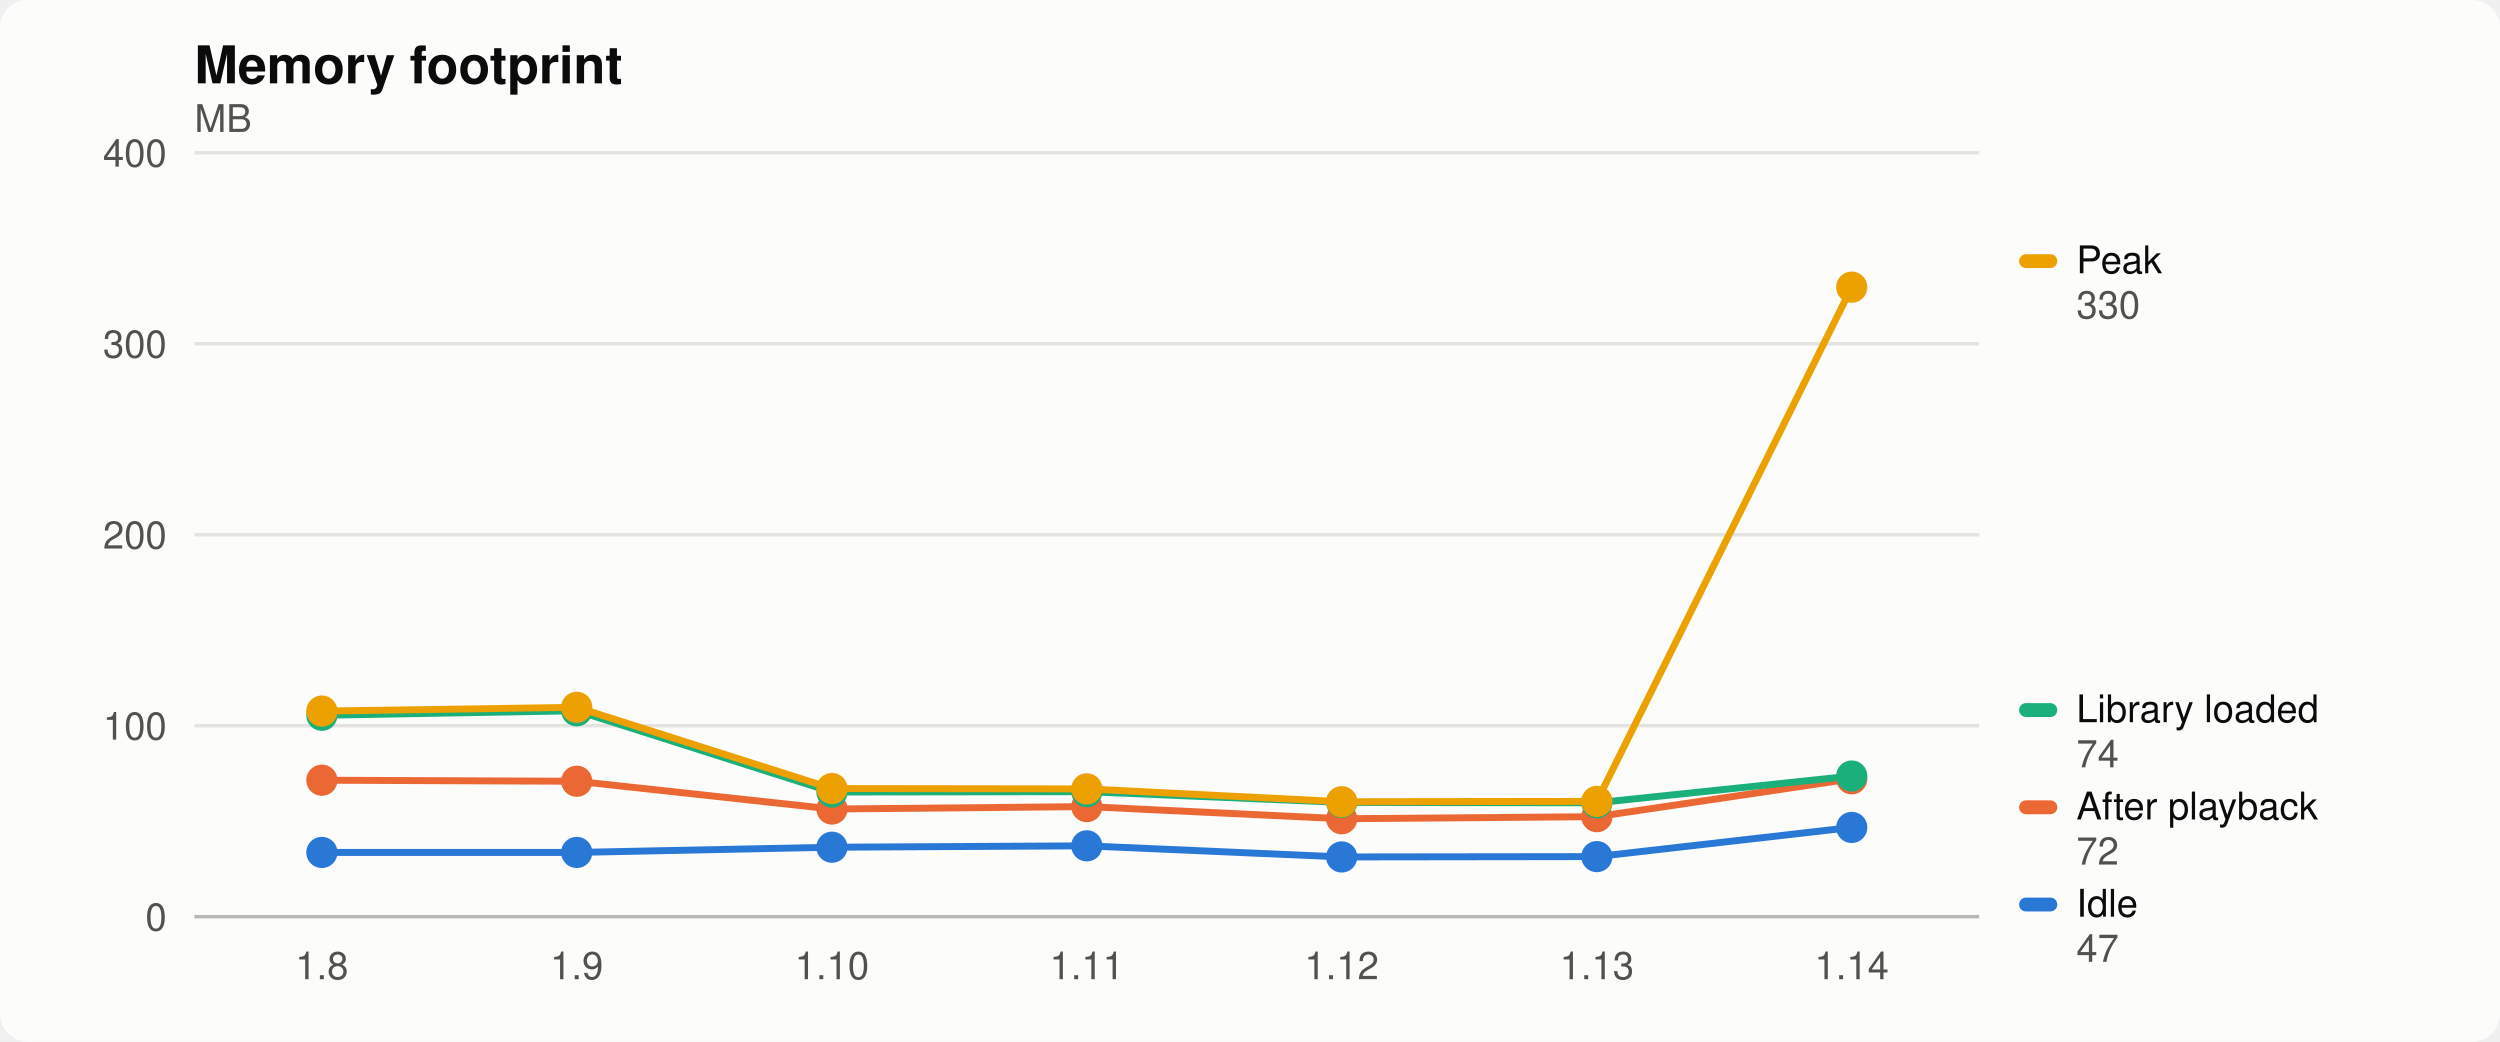
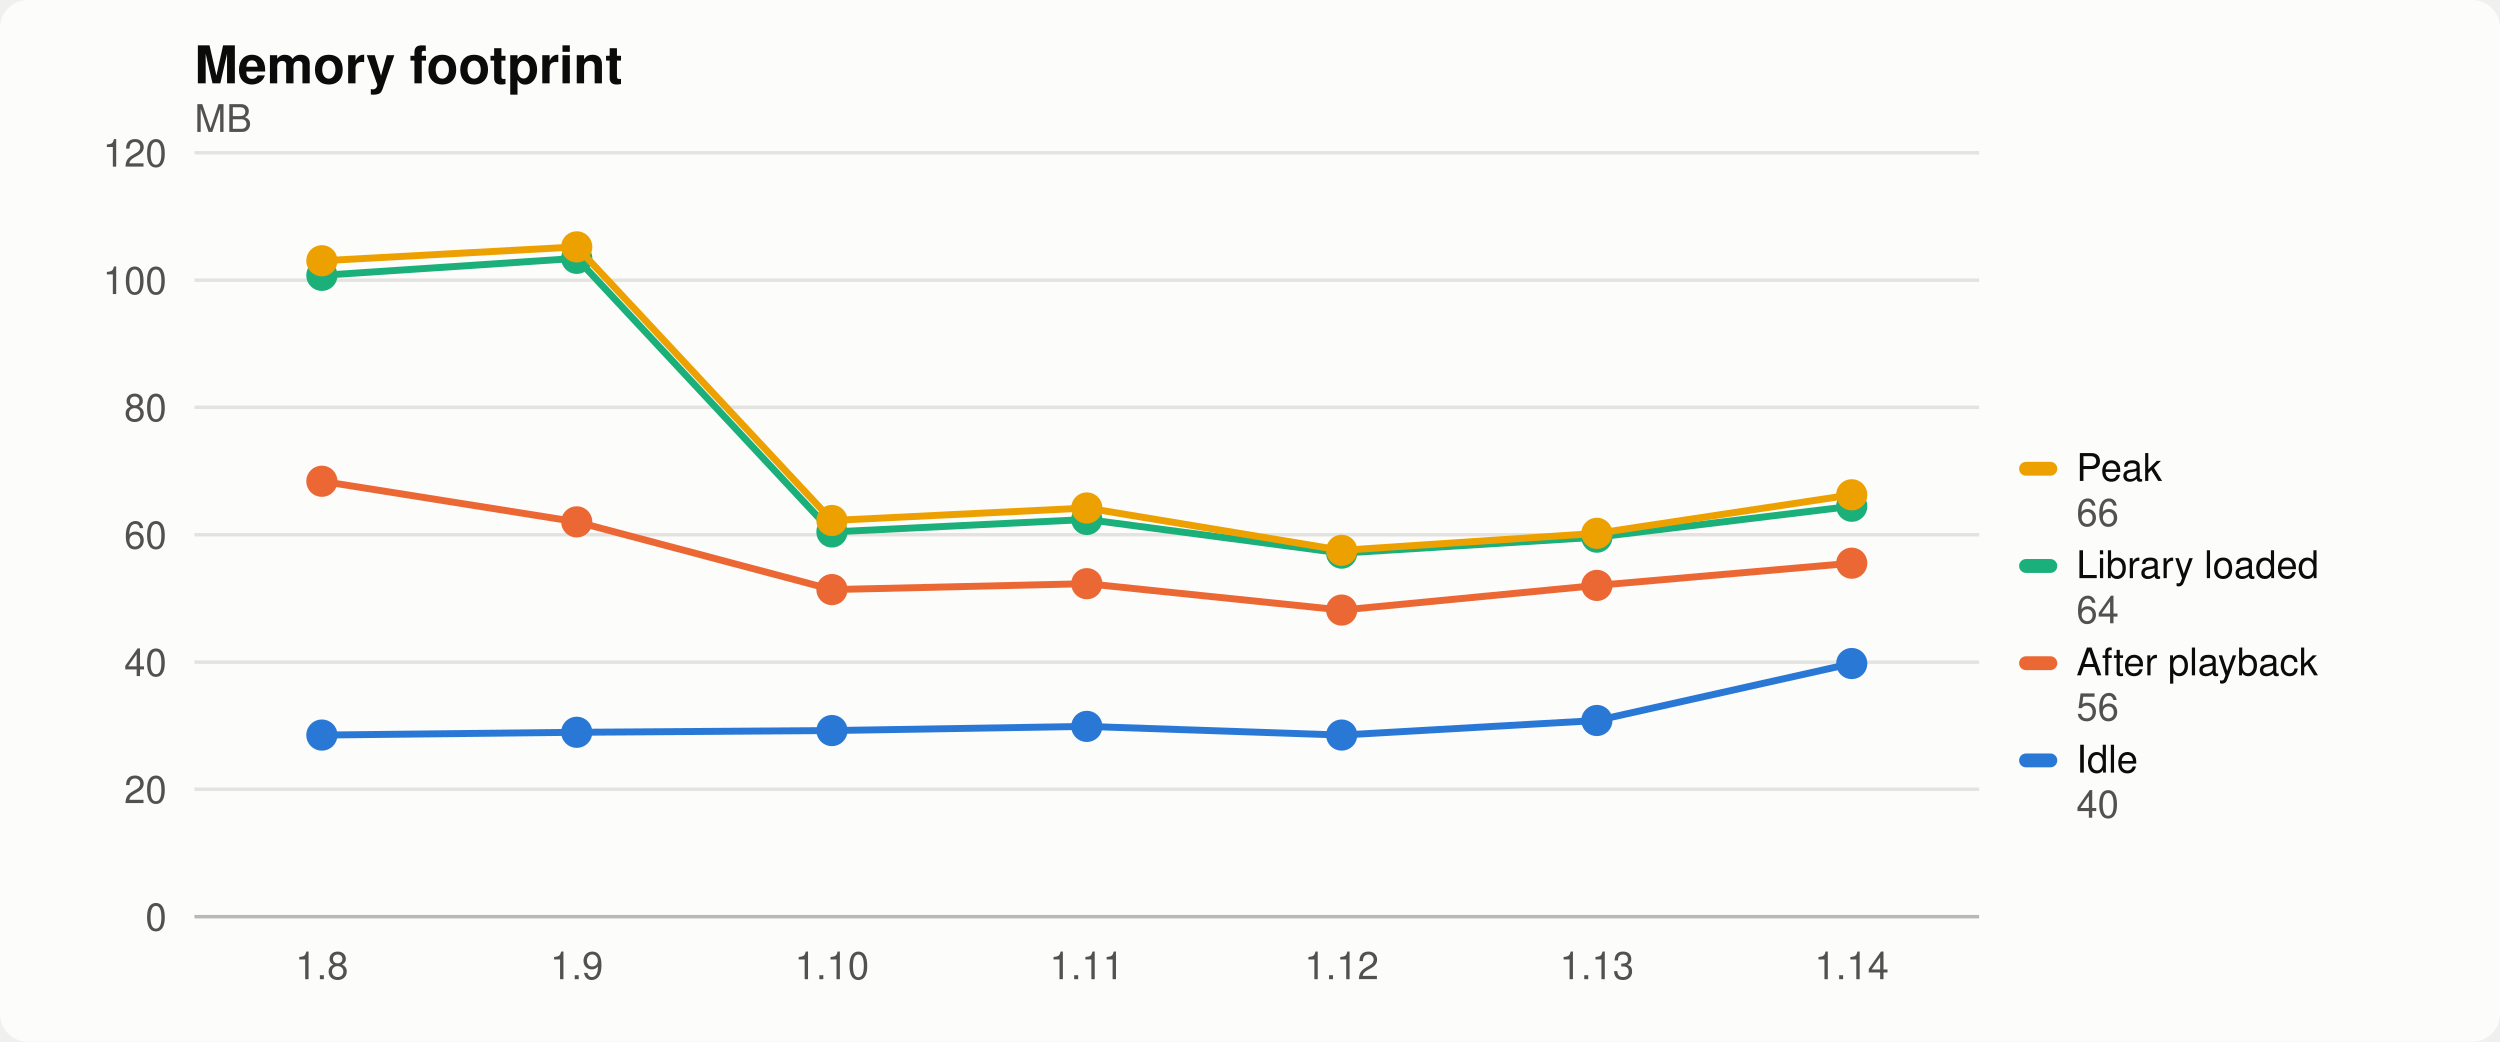
<svg xmlns="http://www.w3.org/2000/svg" viewBox="0 0 720 300" width="720" height="300" font-family="-apple-system,BlinkMacSystemFont,Segoe UI,Helvetica,Arial,sans-serif" role="img" aria-label="Memory footprint">
  <style>.bg{fill:#fcfcfb}.t{fill:#0b0b0b}.m{fill:#52514e}.g{stroke:#e4e3df}.a{stroke:#b9b8b2}.s0{stroke:#2a78d6;fill:#2a78d6}.s1{stroke:#eb6834;fill:#eb6834}.s2{stroke:#1baf7a;fill:#1baf7a}.s3{stroke:#eda100;fill:#eda100}@media (prefers-color-scheme:dark){.bg{fill:#1a1a19}.t{fill:#ffffff}.m{fill:#c3c2b7}.g{stroke:#2f2f2d}.a{stroke:#555550}.s0{stroke:#3987e5;fill:#3987e5}.s1{stroke:#d95926;fill:#d95926}.s2{stroke:#199e70;fill:#199e70}.s3{stroke:#c98500;fill:#c98500}}.l{fill:none;stroke-width:2;stroke-linejoin:round;stroke-linecap:round}</style>
  <rect class="bg" width="720" height="300" rx="8" />
  <text class="t" x="56" y="24" font-size="15" font-weight="600">Memory footprint</text>
  <text class="m" x="56" y="38" font-size="11">MB</text>
  <line class="a" x1="56" x2="570" y1="264.0" y2="264.0" />
  <text class="m" x="48" y="268.0" font-size="11" text-anchor="end">0</text>
-   <line class="g" x1="56" x2="570" y1="209.0" y2="209.0" />
-   <text class="m" x="48" y="213.0" font-size="11" text-anchor="end">100</text>
+   <line class="g" x1="56" x2="570" y1="227.3" y2="227.3" />
+   <text class="m" x="48" y="231.3" font-size="11" text-anchor="end">20</text>
+   <line class="g" x1="56" x2="570" y1="190.7" y2="190.7" />
+   <text class="m" x="48" y="194.7" font-size="11" text-anchor="end">40</text>
  <line class="g" x1="56" x2="570" y1="154.0" y2="154.0" />
-   <text class="m" x="48" y="158.0" font-size="11" text-anchor="end">200</text>
-   <line class="g" x1="56" x2="570" y1="99.0" y2="99.0" />
-   <text class="m" x="48" y="103.0" font-size="11" text-anchor="end">300</text>
+   <text class="m" x="48" y="158.0" font-size="11" text-anchor="end">60</text>
+   <line class="g" x1="56" x2="570" y1="117.3" y2="117.3" />
+   <text class="m" x="48" y="121.3" font-size="11" text-anchor="end">80</text>
+   <line class="g" x1="56" x2="570" y1="80.7" y2="80.7" />
+   <text class="m" x="48" y="84.7" font-size="11" text-anchor="end">100</text>
  <line class="g" x1="56" x2="570" y1="44.0" y2="44.0" />
-   <text class="m" x="48" y="48.0" font-size="11" text-anchor="end">400</text>
+   <text class="m" x="48" y="48.0" font-size="11" text-anchor="end">120</text>
  <text class="m" x="92.7" y="282" font-size="11" text-anchor="middle">1.8</text>
  <text class="m" x="166.1" y="282" font-size="11" text-anchor="middle">1.9</text>
  <text class="m" x="239.6" y="282" font-size="11" text-anchor="middle">1.10</text>
  <text class="m" x="313.0" y="282" font-size="11" text-anchor="middle">1.11</text>
  <text class="m" x="386.4" y="282" font-size="11" text-anchor="middle">1.12</text>
  <text class="m" x="459.9" y="282" font-size="11" text-anchor="middle">1.13</text>
  <text class="m" x="533.3" y="282" font-size="11" text-anchor="middle">1.14</text>
-   <path class="l s0" d="M92.7,245.5 L166.1,245.5 L239.6,244.0 L313.0,243.6 L386.4,246.8 L459.9,246.7 L533.3,238.3" />
-   <circle class="s0" cx="92.7" cy="245.5" r="4" stroke="none" />
-   <circle class="s0" cx="166.1" cy="245.5" r="4" stroke="none" />
-   <circle class="s0" cx="239.6" cy="244.0" r="4" stroke="none" />
-   <circle class="s0" cx="313.0" cy="243.6" r="4" stroke="none" />
-   <circle class="s0" cx="386.4" cy="246.8" r="4" stroke="none" />
-   <circle class="s0" cx="459.9" cy="246.7" r="4" stroke="none" />
-   <circle class="s0" cx="533.3" cy="238.3" r="4" stroke="none" />
-   <path class="l s1" d="M92.7,224.7 L166.1,225.0 L239.6,233.0 L313.0,232.3 L386.4,235.8 L459.9,235.2 L533.3,224.3" />
-   <circle class="s1" cx="92.7" cy="224.7" r="4" stroke="none" />
-   <circle class="s1" cx="166.1" cy="225.0" r="4" stroke="none" />
-   <circle class="s1" cx="239.6" cy="233.0" r="4" stroke="none" />
-   <circle class="s1" cx="313.0" cy="232.3" r="4" stroke="none" />
-   <circle class="s1" cx="386.4" cy="235.8" r="4" stroke="none" />
-   <circle class="s1" cx="459.9" cy="235.2" r="4" stroke="none" />
-   <circle class="s1" cx="533.3" cy="224.3" r="4" stroke="none" />
-   <path class="l s2" d="M92.7,206.0 L166.1,204.7 L239.6,228.1 L313.0,228.0 L386.4,231.1 L459.9,231.2 L533.3,223.5" />
-   <circle class="s2" cx="92.7" cy="206.0" r="4" stroke="none" />
-   <circle class="s2" cx="166.1" cy="204.7" r="4" stroke="none" />
-   <circle class="s2" cx="239.6" cy="228.1" r="4" stroke="none" />
-   <circle class="s2" cx="313.0" cy="228.0" r="4" stroke="none" />
-   <circle class="s2" cx="386.4" cy="231.1" r="4" stroke="none" />
-   <circle class="s2" cx="459.9" cy="231.2" r="4" stroke="none" />
-   <circle class="s2" cx="533.3" cy="223.5" r="4" stroke="none" />
-   <path class="l s3" d="M92.7,204.8 L166.1,203.7 L239.6,227.1 L313.0,227.2 L386.4,230.9 L459.9,230.8 L533.3,82.7" />
-   <circle class="s3" cx="92.7" cy="204.8" r="4" stroke="none" />
-   <circle class="s3" cx="166.1" cy="203.7" r="4" stroke="none" />
-   <circle class="s3" cx="239.6" cy="227.1" r="4" stroke="none" />
-   <circle class="s3" cx="313.0" cy="227.2" r="4" stroke="none" />
-   <circle class="s3" cx="386.4" cy="230.9" r="4" stroke="none" />
-   <circle class="s3" cx="459.9" cy="230.8" r="4" stroke="none" />
-   <circle class="s3" cx="533.3" cy="82.7" r="4" stroke="none" />
-   <rect class="s3" x="582" y="73.7" width="10" height="3" rx="1.5" stroke="none" />
-   <text class="t" x="598" y="78.7" font-size="11">Peak</text>
-   <text class="m" x="598" y="91.7" font-size="11">330</text>
-   <rect class="s2" x="582" y="203.0" width="10" height="3" rx="1.5" stroke="none" />
-   <text class="t" x="598" y="208.0" font-size="11">Library loaded</text>
-   <text class="m" x="598" y="221.0" font-size="11">74</text>
-   <rect class="s1" x="582" y="231.0" width="10" height="3" rx="1.5" stroke="none" />
-   <text class="t" x="598" y="236.0" font-size="11">After playback</text>
-   <text class="m" x="598" y="249.0" font-size="11">72</text>
-   <rect class="s0" x="582" y="259.0" width="10" height="3" rx="1.5" stroke="none" />
-   <text class="t" x="598" y="264.0" font-size="11">Idle</text>
-   <text class="m" x="598" y="277.0" font-size="11">47</text>
+   <path class="l s0" d="M92.7,211.7 L166.1,210.9 L239.6,210.4 L313.0,209.2 L386.4,211.7 L459.9,207.5 L533.3,191.1" />
+   <circle class="s0" cx="92.7" cy="211.7" r="4" stroke="none" />
+   <circle class="s0" cx="166.1" cy="210.9" r="4" stroke="none" />
+   <circle class="s0" cx="239.6" cy="210.4" r="4" stroke="none" />
+   <circle class="s0" cx="313.0" cy="209.2" r="4" stroke="none" />
+   <circle class="s0" cx="386.4" cy="211.7" r="4" stroke="none" />
+   <circle class="s0" cx="459.9" cy="207.5" r="4" stroke="none" />
+   <circle class="s0" cx="533.3" cy="191.1" r="4" stroke="none" />
+   <path class="l s1" d="M92.7,138.6 L166.1,150.3 L239.6,169.8 L313.0,168.1 L386.4,175.7 L459.9,168.6 L533.3,162.2" />
+   <circle class="s1" cx="92.7" cy="138.6" r="4" stroke="none" />
+   <circle class="s1" cx="166.1" cy="150.3" r="4" stroke="none" />
+   <circle class="s1" cx="239.6" cy="169.8" r="4" stroke="none" />
+   <circle class="s1" cx="313.0" cy="168.1" r="4" stroke="none" />
+   <circle class="s1" cx="386.4" cy="175.7" r="4" stroke="none" />
+   <circle class="s1" cx="459.9" cy="168.6" r="4" stroke="none" />
+   <circle class="s1" cx="533.3" cy="162.2" r="4" stroke="none" />
+   <path class="l s2" d="M92.7,79.3 L166.1,74.4 L239.6,153.2 L313.0,149.6 L386.4,159.3 L459.9,154.7 L533.3,145.8" />
+   <circle class="s2" cx="92.7" cy="79.3" r="4" stroke="none" />
+   <circle class="s2" cx="166.1" cy="74.4" r="4" stroke="none" />
+   <circle class="s2" cx="239.6" cy="153.2" r="4" stroke="none" />
+   <circle class="s2" cx="313.0" cy="149.6" r="4" stroke="none" />
+   <circle class="s2" cx="386.4" cy="159.3" r="4" stroke="none" />
+   <circle class="s2" cx="459.9" cy="154.7" r="4" stroke="none" />
+   <circle class="s2" cx="533.3" cy="145.8" r="4" stroke="none" />
+   <path class="l s3" d="M92.7,75.1 L166.1,71.1 L239.6,149.9 L313.0,146.3 L386.4,158.5 L459.9,153.6 L533.3,142.5" />
+   <circle class="s3" cx="92.7" cy="75.1" r="4" stroke="none" />
+   <circle class="s3" cx="166.1" cy="71.1" r="4" stroke="none" />
+   <circle class="s3" cx="239.6" cy="149.9" r="4" stroke="none" />
+   <circle class="s3" cx="313.0" cy="146.3" r="4" stroke="none" />
+   <circle class="s3" cx="386.4" cy="158.5" r="4" stroke="none" />
+   <circle class="s3" cx="459.9" cy="153.6" r="4" stroke="none" />
+   <circle class="s3" cx="533.3" cy="142.5" r="4" stroke="none" />
+   <rect class="s3" x="582" y="133.5" width="10" height="3" rx="1.5" stroke="none" />
+   <text class="t" x="598" y="138.5" font-size="11">Peak</text>
+   <text class="m" x="598" y="151.5" font-size="11">66</text>
+   <rect class="s2" x="582" y="161.5" width="10" height="3" rx="1.5" stroke="none" />
+   <text class="t" x="598" y="166.5" font-size="11">Library loaded</text>
+   <text class="m" x="598" y="179.5" font-size="11">64</text>
+   <rect class="s1" x="582" y="189.5" width="10" height="3" rx="1.5" stroke="none" />
+   <text class="t" x="598" y="194.5" font-size="11">After playback</text>
+   <text class="m" x="598" y="207.5" font-size="11">56</text>
+   <rect class="s0" x="582" y="217.5" width="10" height="3" rx="1.5" stroke="none" />
+   <text class="t" x="598" y="222.5" font-size="11">Idle</text>
+   <text class="m" x="598" y="235.5" font-size="11">40</text>
</svg>
